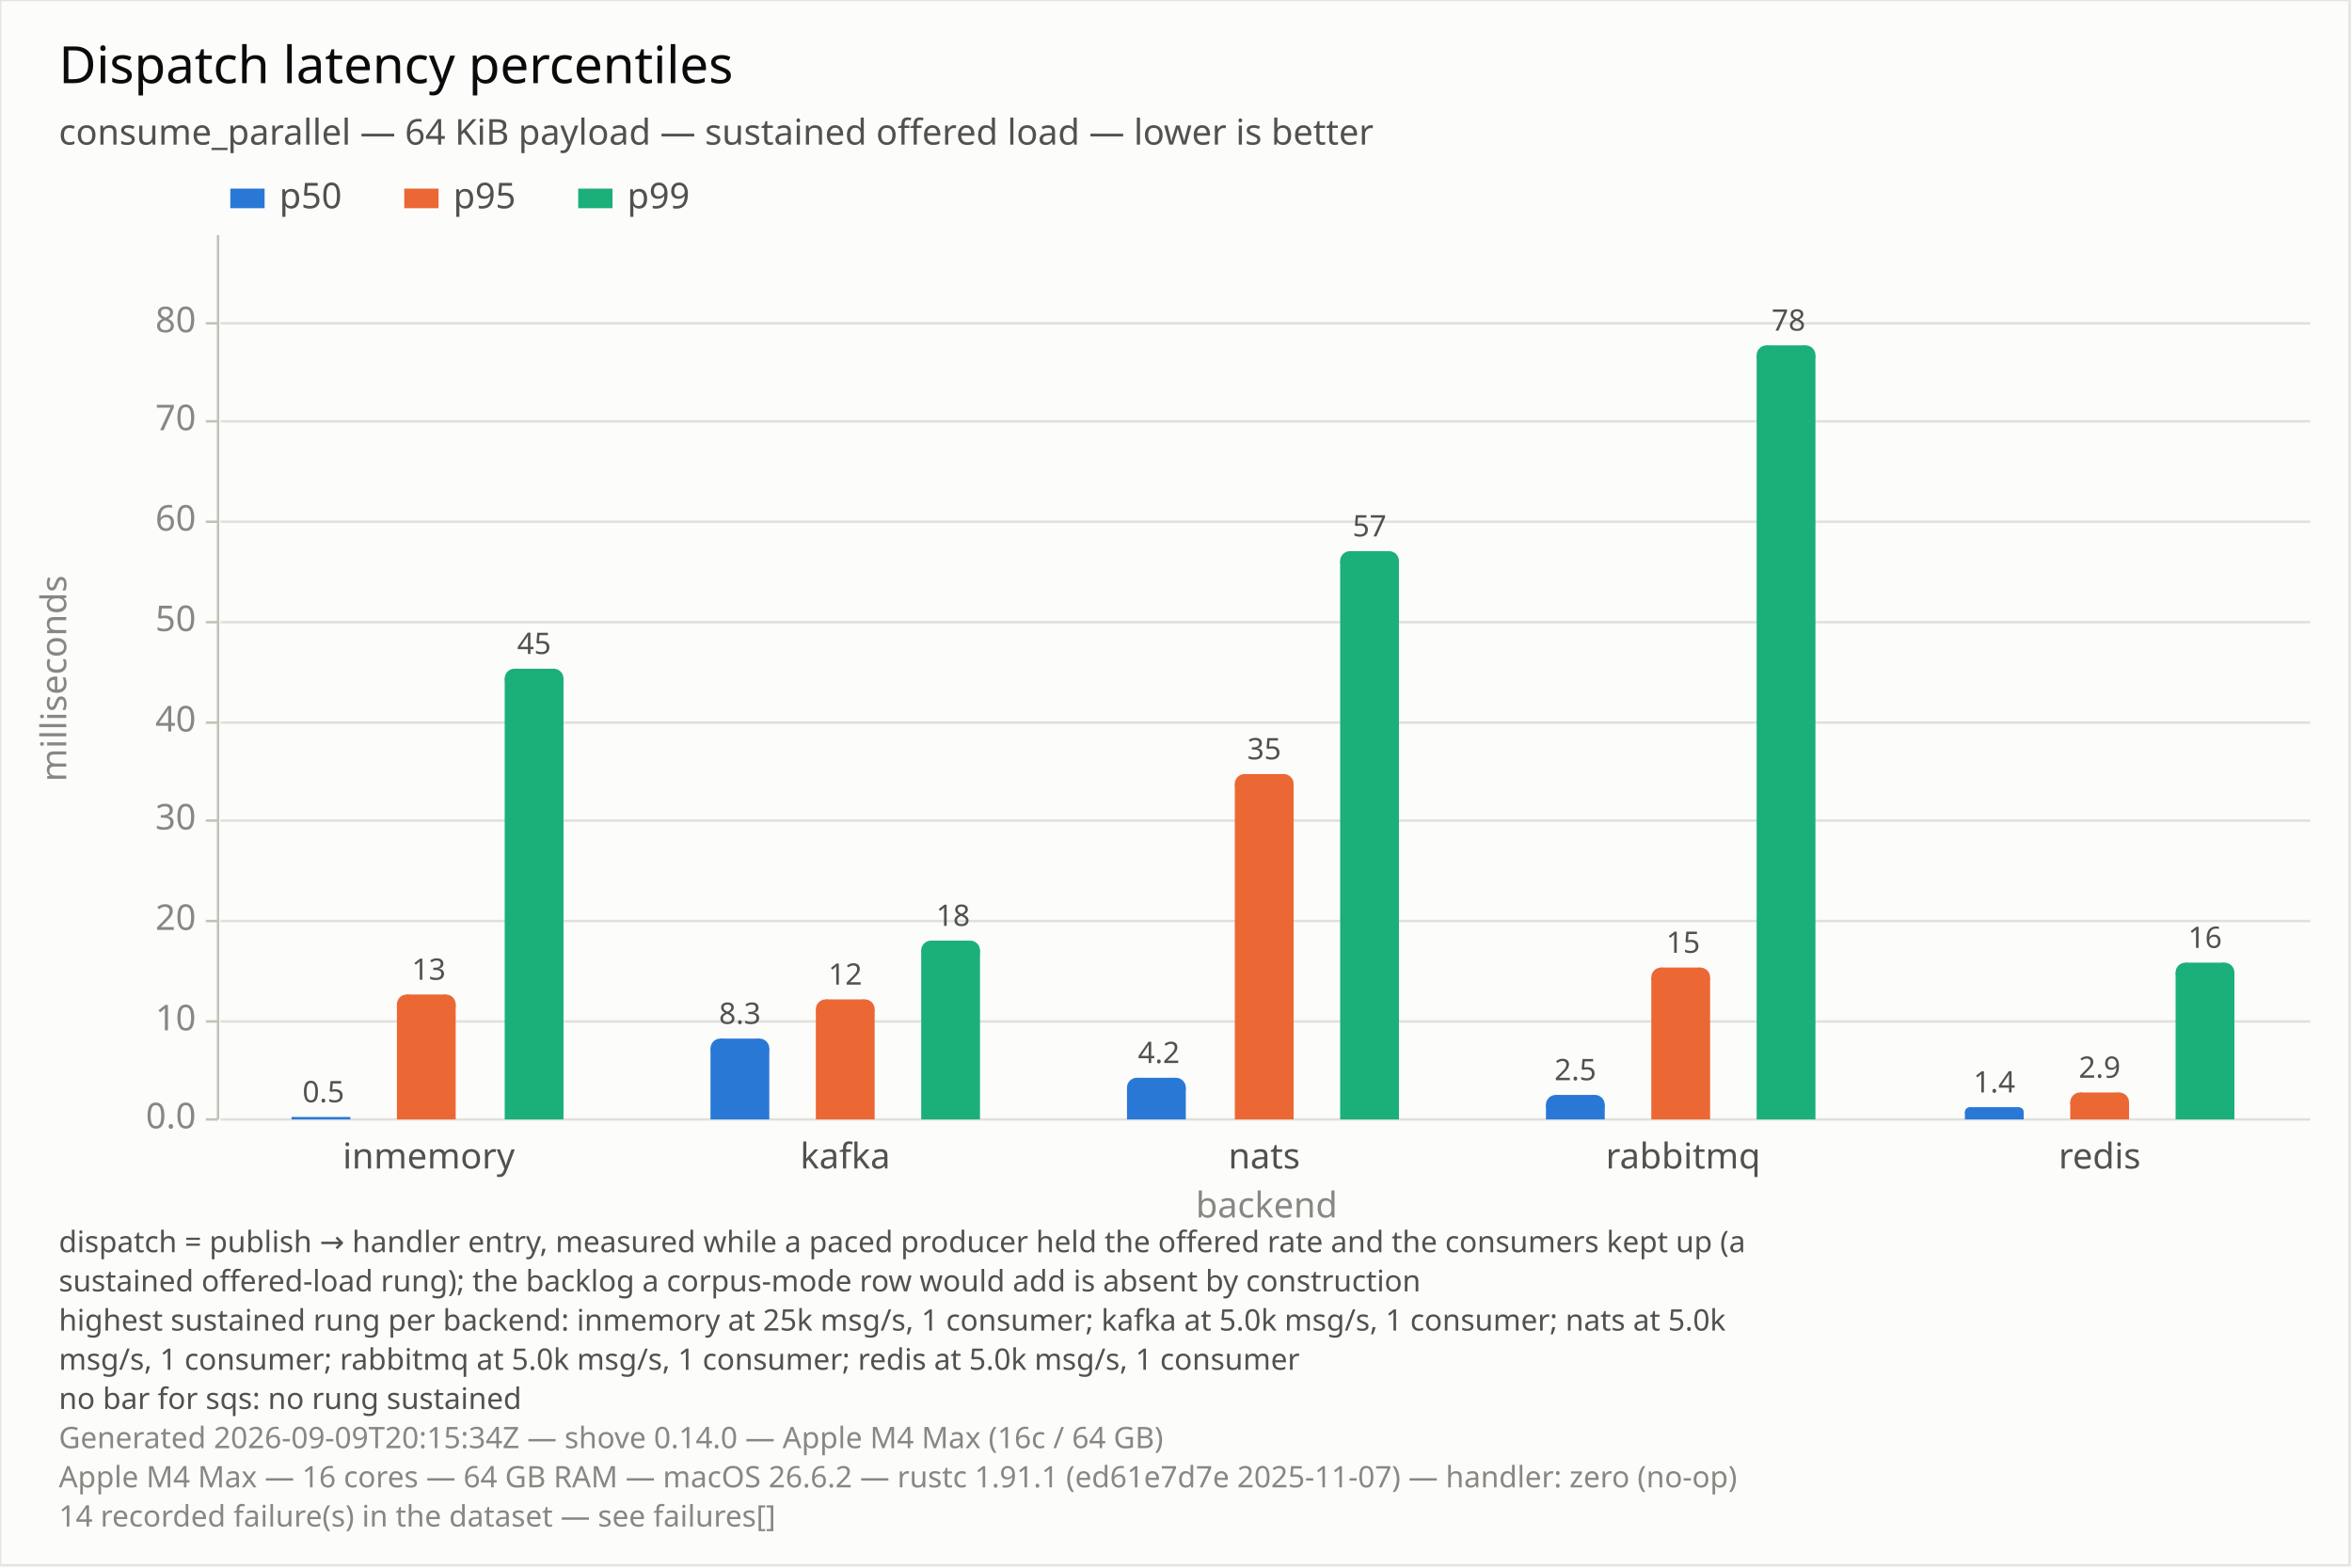
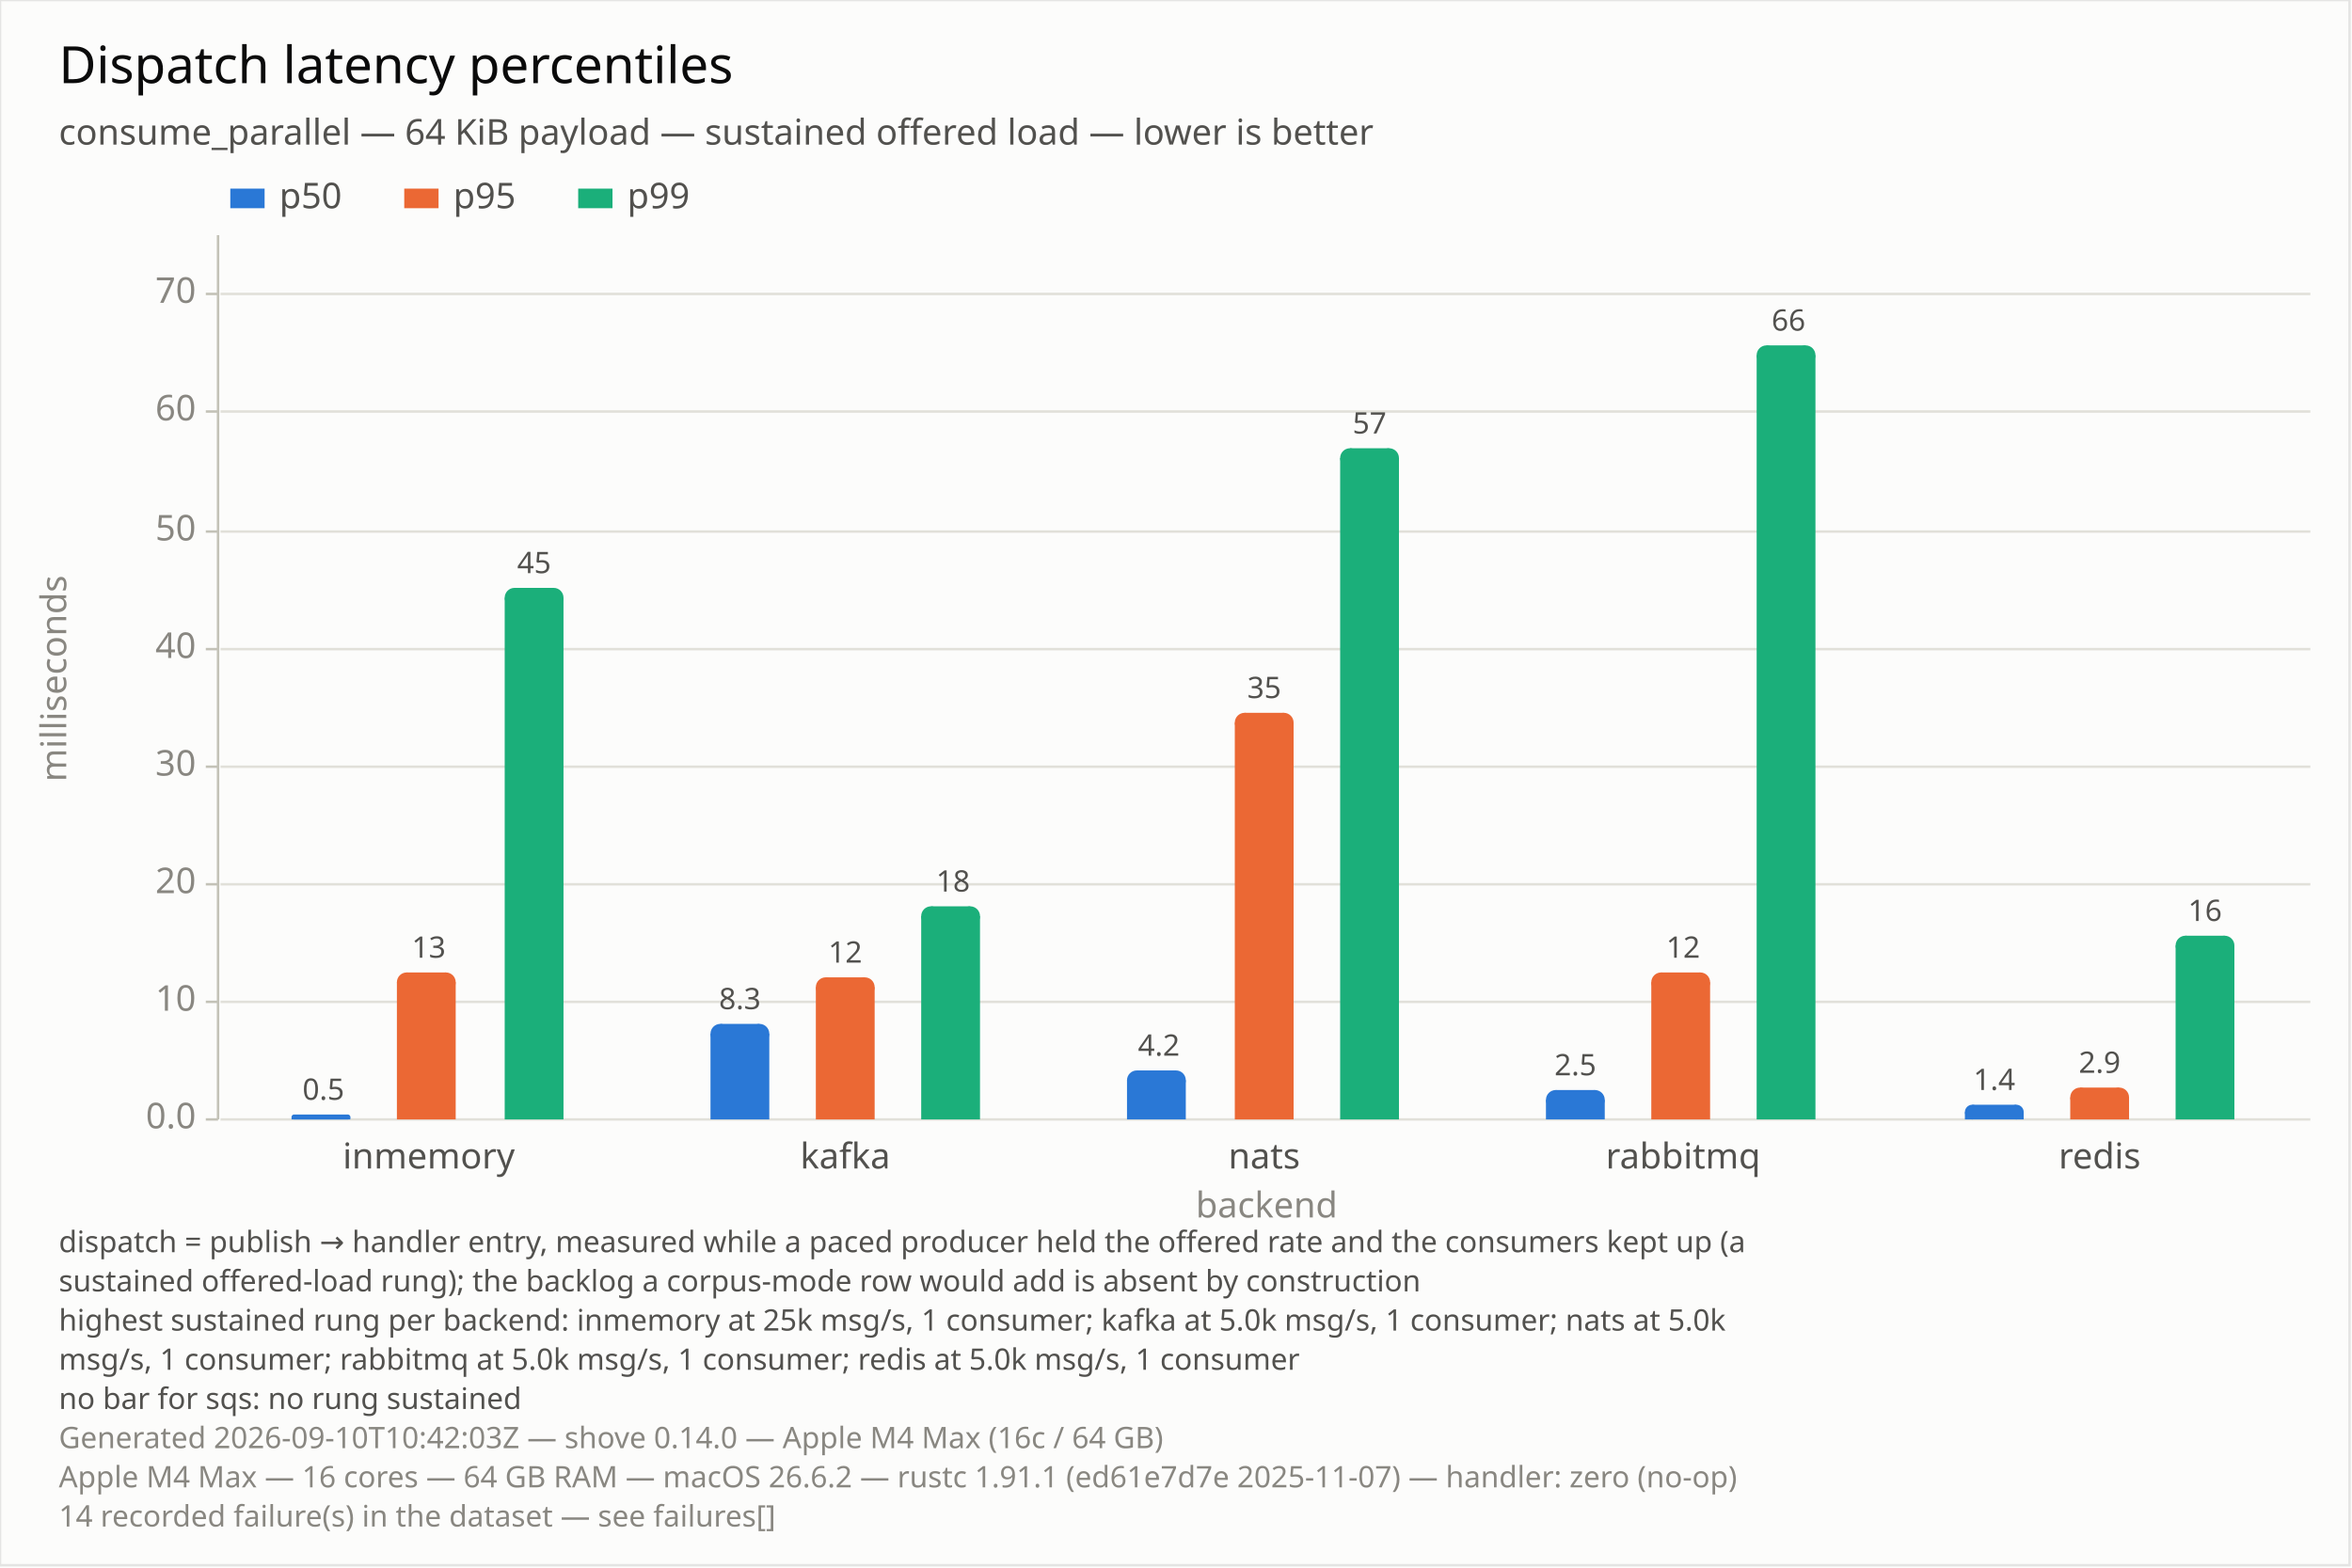
<svg xmlns="http://www.w3.org/2000/svg" width="960" height="640" viewBox="0 0 960 640">
  <rect x="0" y="0" width="960" height="640" opacity="1" fill="#FCFCFB" stroke="none" />
  <rect x="0" y="0" width="959" height="639" opacity="0.1" fill="none" stroke="#0B0B0B" />
  <text x="24" y="18" dy="0.76em" text-anchor="start" font-family="sans-serif" font-size="20.968" opacity="1" fill="#0B0B0B">
Dispatch latency percentiles
</text>
  <text x="24" y="48" dy="0.76em" text-anchor="start" font-family="sans-serif" font-size="14.516" opacity="1" fill="#52514E">
consume_parallel — 64 KiB payload — sustained offered load — lower is better
</text>
  <text x="24" y="502" dy="0.76em" text-anchor="start" font-family="sans-serif" font-size="12.097" opacity="1" fill="#52514E">
dispatch = publish → handler entry, measured while a paced producer held the offered rate and the consumers kept up (a
</text>
  <text x="24" y="518" dy="0.76em" text-anchor="start" font-family="sans-serif" font-size="12.097" opacity="1" fill="#52514E">
sustained offered-load rung); the backlog a corpus-mode row would add is absent by construction
</text>
  <text x="24" y="534" dy="0.76em" text-anchor="start" font-family="sans-serif" font-size="12.097" opacity="1" fill="#52514E">
highest sustained rung per backend: inmemory at 25k msg/s, 1 consumer; kafka at 5.0k msg/s, 1 consumer; nats at 5.0k
</text>
  <text x="24" y="550" dy="0.76em" text-anchor="start" font-family="sans-serif" font-size="12.097" opacity="1" fill="#52514E">
msg/s, 1 consumer; rabbitmq at 5.0k msg/s, 1 consumer; redis at 5.0k msg/s, 1 consumer
</text>
  <text x="24" y="566" dy="0.76em" text-anchor="start" font-family="sans-serif" font-size="12.097" opacity="1" fill="#52514E">
no bar for sqs: no rung sustained
</text>
  <text x="24" y="582" dy="0.76em" text-anchor="start" font-family="sans-serif" font-size="12.097" opacity="1" fill="#898781">
- Generated 2026-09-09T20:15:34Z — shove 0.14.0 — Apple M4 Max (16c / 64 GB)
+ Generated 2026-09-10T10:42:03Z — shove 0.14.0 — Apple M4 Max (16c / 64 GB)
</text>
  <text x="24" y="598" dy="0.76em" text-anchor="start" font-family="sans-serif" font-size="12.097" opacity="1" fill="#898781">
Apple M4 Max — 16 cores — 64 GB RAM — macOS 26.6.2 — rustc 1.91.1 (ed61e7d7e 2025-11-07) — handler: zero (no-op)
</text>
  <text x="24" y="614" dy="0.76em" text-anchor="start" font-family="sans-serif" font-size="12.097" opacity="1" fill="#898781">
14 recorded failure(s) in the dataset — see failures[]
</text>
  <text x="16" y="277" dy="0.76em" text-anchor="middle" font-family="sans-serif" font-size="14.516" opacity="1" fill="#898781" transform="rotate(270, 16, 277)">
milliseconds
</text>
  <line opacity="1" stroke="#E1E0D9" stroke-width="1" x1="90" y1="457" x2="943" y2="457" />
-   <line opacity="1" stroke="#E1E0D9" stroke-width="1" x1="90" y1="417" x2="943" y2="417" />
-   <line opacity="1" stroke="#E1E0D9" stroke-width="1" x1="90" y1="376" x2="943" y2="376" />
-   <line opacity="1" stroke="#E1E0D9" stroke-width="1" x1="90" y1="335" x2="943" y2="335" />
-   <line opacity="1" stroke="#E1E0D9" stroke-width="1" x1="90" y1="295" x2="943" y2="295" />
-   <line opacity="1" stroke="#E1E0D9" stroke-width="1" x1="90" y1="254" x2="943" y2="254" />
-   <line opacity="1" stroke="#E1E0D9" stroke-width="1" x1="90" y1="213" x2="943" y2="213" />
-   <line opacity="1" stroke="#E1E0D9" stroke-width="1" x1="90" y1="172" x2="943" y2="172" />
-   <line opacity="1" stroke="#E1E0D9" stroke-width="1" x1="90" y1="132" x2="943" y2="132" />
+   <line opacity="1" stroke="#E1E0D9" stroke-width="1" x1="90" y1="409" x2="943" y2="409" />
+   <line opacity="1" stroke="#E1E0D9" stroke-width="1" x1="90" y1="361" x2="943" y2="361" />
+   <line opacity="1" stroke="#E1E0D9" stroke-width="1" x1="90" y1="313" x2="943" y2="313" />
+   <line opacity="1" stroke="#E1E0D9" stroke-width="1" x1="90" y1="265" x2="943" y2="265" />
+   <line opacity="1" stroke="#E1E0D9" stroke-width="1" x1="90" y1="217" x2="943" y2="217" />
+   <line opacity="1" stroke="#E1E0D9" stroke-width="1" x1="90" y1="168" x2="943" y2="168" />
+   <line opacity="1" stroke="#E1E0D9" stroke-width="1" x1="90" y1="120" x2="943" y2="120" />
  <polyline fill="none" opacity="1" stroke="#C3C2B7" stroke-width="1" points="89,96 89,457 " />
  <text x="80" y="457" dy="0.5ex" text-anchor="end" font-family="sans-serif" font-size="14.516" opacity="1" fill="#898781">
0.0
</text>
  <polyline fill="none" opacity="1" stroke="#C3C2B7" stroke-width="1" points="84,457 89,457 " />
-   <text x="80" y="417" dy="0.5ex" text-anchor="end" font-family="sans-serif" font-size="14.516" opacity="1" fill="#898781">
+   <text x="80" y="409" dy="0.5ex" text-anchor="end" font-family="sans-serif" font-size="14.516" opacity="1" fill="#898781">
10
</text>
-   <polyline fill="none" opacity="1" stroke="#C3C2B7" stroke-width="1" points="84,417 89,417 " />
-   <text x="80" y="376" dy="0.5ex" text-anchor="end" font-family="sans-serif" font-size="14.516" opacity="1" fill="#898781">
+   <polyline fill="none" opacity="1" stroke="#C3C2B7" stroke-width="1" points="84,409 89,409 " />
+   <text x="80" y="361" dy="0.5ex" text-anchor="end" font-family="sans-serif" font-size="14.516" opacity="1" fill="#898781">
20
</text>
-   <polyline fill="none" opacity="1" stroke="#C3C2B7" stroke-width="1" points="84,376 89,376 " />
-   <text x="80" y="335" dy="0.5ex" text-anchor="end" font-family="sans-serif" font-size="14.516" opacity="1" fill="#898781">
+   <polyline fill="none" opacity="1" stroke="#C3C2B7" stroke-width="1" points="84,361 89,361 " />
+   <text x="80" y="313" dy="0.5ex" text-anchor="end" font-family="sans-serif" font-size="14.516" opacity="1" fill="#898781">
30
</text>
-   <polyline fill="none" opacity="1" stroke="#C3C2B7" stroke-width="1" points="84,335 89,335 " />
-   <text x="80" y="295" dy="0.5ex" text-anchor="end" font-family="sans-serif" font-size="14.516" opacity="1" fill="#898781">
+   <polyline fill="none" opacity="1" stroke="#C3C2B7" stroke-width="1" points="84,313 89,313 " />
+   <text x="80" y="265" dy="0.5ex" text-anchor="end" font-family="sans-serif" font-size="14.516" opacity="1" fill="#898781">
40
</text>
-   <polyline fill="none" opacity="1" stroke="#C3C2B7" stroke-width="1" points="84,295 89,295 " />
-   <text x="80" y="254" dy="0.5ex" text-anchor="end" font-family="sans-serif" font-size="14.516" opacity="1" fill="#898781">
+   <polyline fill="none" opacity="1" stroke="#C3C2B7" stroke-width="1" points="84,265 89,265 " />
+   <text x="80" y="217" dy="0.5ex" text-anchor="end" font-family="sans-serif" font-size="14.516" opacity="1" fill="#898781">
50
</text>
-   <polyline fill="none" opacity="1" stroke="#C3C2B7" stroke-width="1" points="84,254 89,254 " />
-   <text x="80" y="213" dy="0.5ex" text-anchor="end" font-family="sans-serif" font-size="14.516" opacity="1" fill="#898781">
+   <polyline fill="none" opacity="1" stroke="#C3C2B7" stroke-width="1" points="84,217 89,217 " />
+   <text x="80" y="168" dy="0.5ex" text-anchor="end" font-family="sans-serif" font-size="14.516" opacity="1" fill="#898781">
60
</text>
-   <polyline fill="none" opacity="1" stroke="#C3C2B7" stroke-width="1" points="84,213 89,213 " />
-   <text x="80" y="172" dy="0.5ex" text-anchor="end" font-family="sans-serif" font-size="14.516" opacity="1" fill="#898781">
+   <polyline fill="none" opacity="1" stroke="#C3C2B7" stroke-width="1" points="84,168 89,168 " />
+   <text x="80" y="120" dy="0.5ex" text-anchor="end" font-family="sans-serif" font-size="14.516" opacity="1" fill="#898781">
70
</text>
-   <polyline fill="none" opacity="1" stroke="#C3C2B7" stroke-width="1" points="84,172 89,172 " />
-   <text x="80" y="132" dy="0.5ex" text-anchor="end" font-family="sans-serif" font-size="14.516" opacity="1" fill="#898781">
- 80
- </text>
-   <polyline fill="none" opacity="1" stroke="#C3C2B7" stroke-width="1" points="84,132 89,132 " />
+   <polyline fill="none" opacity="1" stroke="#C3C2B7" stroke-width="1" points="84,120 89,120 " />
  <rect x="119" y="456" width="24" height="1" opacity="1" fill="#2A78D6" stroke="none" />
-   <text x="132" y="453" dy="-0.5ex" text-anchor="middle" font-family="sans-serif" font-size="12.097" opacity="1" fill="#52514E">
+   <rect x="120" y="455" width="22" height="2" opacity="1" fill="#2A78D6" stroke="none" />
+   <circle cx="120" cy="456" r="1" opacity="1" fill="#2A78D6" stroke="none" stroke-width="0" />
+   <circle cx="142" cy="456" r="1" opacity="1" fill="#2A78D6" stroke="none" stroke-width="0" />
+   <text x="132" y="452" dy="-0.5ex" text-anchor="middle" font-family="sans-serif" font-size="12.097" opacity="1" fill="#52514E">
0.5
</text>
-   <rect x="162" y="410" width="24" height="47" opacity="1" fill="#EB6834" stroke="none" />
-   <rect x="166" y="406" width="16" height="5" opacity="1" fill="#EB6834" stroke="none" />
-   <circle cx="166" cy="410" r="4" opacity="1" fill="#EB6834" stroke="none" stroke-width="0" />
-   <circle cx="182" cy="410" r="4" opacity="1" fill="#EB6834" stroke="none" stroke-width="0" />
-   <text x="175" y="403" dy="-0.5ex" text-anchor="middle" font-family="sans-serif" font-size="12.097" opacity="1" fill="#52514E">
+   <rect x="162" y="401" width="24" height="56" opacity="1" fill="#EB6834" stroke="none" />
+   <rect x="166" y="397" width="16" height="5" opacity="1" fill="#EB6834" stroke="none" />
+   <circle cx="166" cy="401" r="4" opacity="1" fill="#EB6834" stroke="none" stroke-width="0" />
+   <circle cx="182" cy="401" r="4" opacity="1" fill="#EB6834" stroke="none" stroke-width="0" />
+   <text x="175" y="394" dy="-0.5ex" text-anchor="middle" font-family="sans-serif" font-size="12.097" opacity="1" fill="#52514E">
13
</text>
-   <rect x="206" y="277" width="24" height="180" opacity="1" fill="#1BAF7A" stroke="none" />
-   <rect x="210" y="273" width="16" height="5" opacity="1" fill="#1BAF7A" stroke="none" />
-   <circle cx="210" cy="277" r="4" opacity="1" fill="#1BAF7A" stroke="none" stroke-width="0" />
-   <circle cx="226" cy="277" r="4" opacity="1" fill="#1BAF7A" stroke="none" stroke-width="0" />
-   <text x="218" y="270" dy="-0.5ex" text-anchor="middle" font-family="sans-serif" font-size="12.097" opacity="1" fill="#52514E">
+   <rect x="206" y="244" width="24" height="213" opacity="1" fill="#1BAF7A" stroke="none" />
+   <rect x="210" y="240" width="16" height="5" opacity="1" fill="#1BAF7A" stroke="none" />
+   <circle cx="210" cy="244" r="4" opacity="1" fill="#1BAF7A" stroke="none" stroke-width="0" />
+   <circle cx="226" cy="244" r="4" opacity="1" fill="#1BAF7A" stroke="none" stroke-width="0" />
+   <text x="218" y="237" dy="-0.5ex" text-anchor="middle" font-family="sans-serif" font-size="12.097" opacity="1" fill="#52514E">
45
</text>
-   <rect x="290" y="428" width="24" height="29" opacity="1" fill="#2A78D6" stroke="none" />
-   <rect x="294" y="424" width="16" height="5" opacity="1" fill="#2A78D6" stroke="none" />
-   <circle cx="294" cy="428" r="4" opacity="1" fill="#2A78D6" stroke="none" stroke-width="0" />
-   <circle cx="310" cy="428" r="4" opacity="1" fill="#2A78D6" stroke="none" stroke-width="0" />
-   <text x="302" y="421" dy="-0.5ex" text-anchor="middle" font-family="sans-serif" font-size="12.097" opacity="1" fill="#52514E">
+   <rect x="290" y="422" width="24" height="35" opacity="1" fill="#2A78D6" stroke="none" />
+   <rect x="294" y="418" width="16" height="5" opacity="1" fill="#2A78D6" stroke="none" />
+   <circle cx="294" cy="422" r="4" opacity="1" fill="#2A78D6" stroke="none" stroke-width="0" />
+   <circle cx="310" cy="422" r="4" opacity="1" fill="#2A78D6" stroke="none" stroke-width="0" />
+   <text x="302" y="415" dy="-0.5ex" text-anchor="middle" font-family="sans-serif" font-size="12.097" opacity="1" fill="#52514E">
8.3
</text>
-   <rect x="333" y="412" width="24" height="45" opacity="1" fill="#EB6834" stroke="none" />
-   <rect x="337" y="408" width="16" height="5" opacity="1" fill="#EB6834" stroke="none" />
-   <circle cx="337" cy="412" r="4" opacity="1" fill="#EB6834" stroke="none" stroke-width="0" />
-   <circle cx="353" cy="412" r="4" opacity="1" fill="#EB6834" stroke="none" stroke-width="0" />
-   <text x="345" y="405" dy="-0.5ex" text-anchor="middle" font-family="sans-serif" font-size="12.097" opacity="1" fill="#52514E">
+   <rect x="333" y="403" width="24" height="54" opacity="1" fill="#EB6834" stroke="none" />
+   <rect x="337" y="399" width="16" height="5" opacity="1" fill="#EB6834" stroke="none" />
+   <circle cx="337" cy="403" r="4" opacity="1" fill="#EB6834" stroke="none" stroke-width="0" />
+   <circle cx="353" cy="403" r="4" opacity="1" fill="#EB6834" stroke="none" stroke-width="0" />
+   <text x="345" y="396" dy="-0.5ex" text-anchor="middle" font-family="sans-serif" font-size="12.097" opacity="1" fill="#52514E">
12
</text>
-   <rect x="376" y="388" width="24" height="69" opacity="1" fill="#1BAF7A" stroke="none" />
-   <rect x="380" y="384" width="16" height="5" opacity="1" fill="#1BAF7A" stroke="none" />
-   <circle cx="380" cy="388" r="4" opacity="1" fill="#1BAF7A" stroke="none" stroke-width="0" />
-   <circle cx="396" cy="388" r="4" opacity="1" fill="#1BAF7A" stroke="none" stroke-width="0" />
-   <text x="389" y="381" dy="-0.5ex" text-anchor="middle" font-family="sans-serif" font-size="12.097" opacity="1" fill="#52514E">
+   <rect x="376" y="374" width="24" height="83" opacity="1" fill="#1BAF7A" stroke="none" />
+   <rect x="380" y="370" width="16" height="5" opacity="1" fill="#1BAF7A" stroke="none" />
+   <circle cx="380" cy="374" r="4" opacity="1" fill="#1BAF7A" stroke="none" stroke-width="0" />
+   <circle cx="396" cy="374" r="4" opacity="1" fill="#1BAF7A" stroke="none" stroke-width="0" />
+   <text x="389" y="367" dy="-0.5ex" text-anchor="middle" font-family="sans-serif" font-size="12.097" opacity="1" fill="#52514E">
18
</text>
-   <rect x="460" y="444" width="24" height="13" opacity="1" fill="#2A78D6" stroke="none" />
-   <rect x="464" y="440" width="16" height="5" opacity="1" fill="#2A78D6" stroke="none" />
-   <circle cx="464" cy="444" r="4" opacity="1" fill="#2A78D6" stroke="none" stroke-width="0" />
-   <circle cx="480" cy="444" r="4" opacity="1" fill="#2A78D6" stroke="none" stroke-width="0" />
-   <text x="473" y="437" dy="-0.5ex" text-anchor="middle" font-family="sans-serif" font-size="12.097" opacity="1" fill="#52514E">
+   <rect x="460" y="441" width="24" height="16" opacity="1" fill="#2A78D6" stroke="none" />
+   <rect x="464" y="437" width="16" height="5" opacity="1" fill="#2A78D6" stroke="none" />
+   <circle cx="464" cy="441" r="4" opacity="1" fill="#2A78D6" stroke="none" stroke-width="0" />
+   <circle cx="480" cy="441" r="4" opacity="1" fill="#2A78D6" stroke="none" stroke-width="0" />
+   <text x="473" y="434" dy="-0.5ex" text-anchor="middle" font-family="sans-serif" font-size="12.097" opacity="1" fill="#52514E">
4.2
</text>
-   <rect x="504" y="320" width="24" height="137" opacity="1" fill="#EB6834" stroke="none" />
-   <rect x="508" y="316" width="16" height="5" opacity="1" fill="#EB6834" stroke="none" />
-   <circle cx="508" cy="320" r="4" opacity="1" fill="#EB6834" stroke="none" stroke-width="0" />
-   <circle cx="524" cy="320" r="4" opacity="1" fill="#EB6834" stroke="none" stroke-width="0" />
-   <text x="516" y="313" dy="-0.5ex" text-anchor="middle" font-family="sans-serif" font-size="12.097" opacity="1" fill="#52514E">
+   <rect x="504" y="295" width="24" height="162" opacity="1" fill="#EB6834" stroke="none" />
+   <rect x="508" y="291" width="16" height="5" opacity="1" fill="#EB6834" stroke="none" />
+   <circle cx="508" cy="295" r="4" opacity="1" fill="#EB6834" stroke="none" stroke-width="0" />
+   <circle cx="524" cy="295" r="4" opacity="1" fill="#EB6834" stroke="none" stroke-width="0" />
+   <text x="516" y="288" dy="-0.5ex" text-anchor="middle" font-family="sans-serif" font-size="12.097" opacity="1" fill="#52514E">
35
</text>
-   <rect x="547" y="229" width="24" height="228" opacity="1" fill="#1BAF7A" stroke="none" />
-   <rect x="551" y="225" width="16" height="5" opacity="1" fill="#1BAF7A" stroke="none" />
-   <circle cx="551" cy="229" r="4" opacity="1" fill="#1BAF7A" stroke="none" stroke-width="0" />
-   <circle cx="567" cy="229" r="4" opacity="1" fill="#1BAF7A" stroke="none" stroke-width="0" />
-   <text x="559" y="222" dy="-0.5ex" text-anchor="middle" font-family="sans-serif" font-size="12.097" opacity="1" fill="#52514E">
+   <rect x="547" y="187" width="24" height="270" opacity="1" fill="#1BAF7A" stroke="none" />
+   <rect x="551" y="183" width="16" height="5" opacity="1" fill="#1BAF7A" stroke="none" />
+   <circle cx="551" cy="187" r="4" opacity="1" fill="#1BAF7A" stroke="none" stroke-width="0" />
+   <circle cx="567" cy="187" r="4" opacity="1" fill="#1BAF7A" stroke="none" stroke-width="0" />
+   <text x="559" y="180" dy="-0.5ex" text-anchor="middle" font-family="sans-serif" font-size="12.097" opacity="1" fill="#52514E">
57
</text>
-   <rect x="631" y="451" width="24" height="6" opacity="1" fill="#2A78D6" stroke="none" />
-   <rect x="635" y="447" width="16" height="5" opacity="1" fill="#2A78D6" stroke="none" />
-   <circle cx="635" cy="451" r="4" opacity="1" fill="#2A78D6" stroke="none" stroke-width="0" />
-   <circle cx="651" cy="451" r="4" opacity="1" fill="#2A78D6" stroke="none" stroke-width="0" />
-   <text x="643" y="444" dy="-0.5ex" text-anchor="middle" font-family="sans-serif" font-size="12.097" opacity="1" fill="#52514E">
+   <rect x="631" y="449" width="24" height="8" opacity="1" fill="#2A78D6" stroke="none" />
+   <rect x="635" y="445" width="16" height="5" opacity="1" fill="#2A78D6" stroke="none" />
+   <circle cx="635" cy="449" r="4" opacity="1" fill="#2A78D6" stroke="none" stroke-width="0" />
+   <circle cx="651" cy="449" r="4" opacity="1" fill="#2A78D6" stroke="none" stroke-width="0" />
+   <text x="643" y="442" dy="-0.5ex" text-anchor="middle" font-family="sans-serif" font-size="12.097" opacity="1" fill="#52514E">
2.5
</text>
-   <rect x="674" y="399" width="24" height="58" opacity="1" fill="#EB6834" stroke="none" />
-   <rect x="678" y="395" width="16" height="5" opacity="1" fill="#EB6834" stroke="none" />
-   <circle cx="678" cy="399" r="4" opacity="1" fill="#EB6834" stroke="none" stroke-width="0" />
-   <circle cx="694" cy="399" r="4" opacity="1" fill="#EB6834" stroke="none" stroke-width="0" />
-   <text x="687" y="392" dy="-0.5ex" text-anchor="middle" font-family="sans-serif" font-size="12.097" opacity="1" fill="#52514E">
- 15
+   <rect x="674" y="401" width="24" height="56" opacity="1" fill="#EB6834" stroke="none" />
+   <rect x="678" y="397" width="16" height="5" opacity="1" fill="#EB6834" stroke="none" />
+   <circle cx="678" cy="401" r="4" opacity="1" fill="#EB6834" stroke="none" stroke-width="0" />
+   <circle cx="694" cy="401" r="4" opacity="1" fill="#EB6834" stroke="none" stroke-width="0" />
+   <text x="687" y="394" dy="-0.5ex" text-anchor="middle" font-family="sans-serif" font-size="12.097" opacity="1" fill="#52514E">
+ 12
</text>
  <rect x="717" y="145" width="24" height="312" opacity="1" fill="#1BAF7A" stroke="none" />
  <rect x="721" y="141" width="16" height="5" opacity="1" fill="#1BAF7A" stroke="none" />
  <circle cx="721" cy="145" r="4" opacity="1" fill="#1BAF7A" stroke="none" stroke-width="0" />
  <circle cx="737" cy="145" r="4" opacity="1" fill="#1BAF7A" stroke="none" stroke-width="0" />
  <text x="730" y="138" dy="-0.5ex" text-anchor="middle" font-family="sans-serif" font-size="12.097" opacity="1" fill="#52514E">
- 78
+ 66
</text>
  <rect x="802" y="454" width="24" height="3" opacity="1" fill="#2A78D6" stroke="none" />
-   <rect x="804" y="452" width="20" height="3" opacity="1" fill="#2A78D6" stroke="none" />
-   <circle cx="804" cy="454" r="2" opacity="1" fill="#2A78D6" stroke="none" stroke-width="0" />
-   <circle cx="824" cy="454" r="2" opacity="1" fill="#2A78D6" stroke="none" stroke-width="0" />
-   <text x="814" y="449" dy="-0.5ex" text-anchor="middle" font-family="sans-serif" font-size="12.097" opacity="1" fill="#52514E">
+   <rect x="805" y="451" width="18" height="4" opacity="1" fill="#2A78D6" stroke="none" />
+   <circle cx="805" cy="454" r="3" opacity="1" fill="#2A78D6" stroke="none" stroke-width="0" />
+   <circle cx="823" cy="454" r="3" opacity="1" fill="#2A78D6" stroke="none" stroke-width="0" />
+   <text x="814" y="448" dy="-0.5ex" text-anchor="middle" font-family="sans-serif" font-size="12.097" opacity="1" fill="#52514E">
1.4
</text>
-   <rect x="845" y="450" width="24" height="7" opacity="1" fill="#EB6834" stroke="none" />
-   <rect x="849" y="446" width="16" height="5" opacity="1" fill="#EB6834" stroke="none" />
-   <circle cx="849" cy="450" r="4" opacity="1" fill="#EB6834" stroke="none" stroke-width="0" />
-   <circle cx="865" cy="450" r="4" opacity="1" fill="#EB6834" stroke="none" stroke-width="0" />
-   <text x="857" y="443" dy="-0.5ex" text-anchor="middle" font-family="sans-serif" font-size="12.097" opacity="1" fill="#52514E">
+   <rect x="845" y="448" width="24" height="9" opacity="1" fill="#EB6834" stroke="none" />
+   <rect x="849" y="444" width="16" height="5" opacity="1" fill="#EB6834" stroke="none" />
+   <circle cx="849" cy="448" r="4" opacity="1" fill="#EB6834" stroke="none" stroke-width="0" />
+   <circle cx="865" cy="448" r="4" opacity="1" fill="#EB6834" stroke="none" stroke-width="0" />
+   <text x="857" y="441" dy="-0.5ex" text-anchor="middle" font-family="sans-serif" font-size="12.097" opacity="1" fill="#52514E">
2.9
</text>
-   <rect x="888" y="397" width="24" height="60" opacity="1" fill="#1BAF7A" stroke="none" />
-   <rect x="892" y="393" width="16" height="5" opacity="1" fill="#1BAF7A" stroke="none" />
-   <circle cx="892" cy="397" r="4" opacity="1" fill="#1BAF7A" stroke="none" stroke-width="0" />
-   <circle cx="908" cy="397" r="4" opacity="1" fill="#1BAF7A" stroke="none" stroke-width="0" />
-   <text x="900" y="390" dy="-0.5ex" text-anchor="middle" font-family="sans-serif" font-size="12.097" opacity="1" fill="#52514E">
+   <rect x="888" y="386" width="24" height="71" opacity="1" fill="#1BAF7A" stroke="none" />
+   <rect x="892" y="382" width="16" height="5" opacity="1" fill="#1BAF7A" stroke="none" />
+   <circle cx="892" cy="386" r="4" opacity="1" fill="#1BAF7A" stroke="none" stroke-width="0" />
+   <circle cx="908" cy="386" r="4" opacity="1" fill="#1BAF7A" stroke="none" stroke-width="0" />
+   <text x="900" y="379" dy="-0.5ex" text-anchor="middle" font-family="sans-serif" font-size="12.097" opacity="1" fill="#52514E">
16
</text>
  <text x="175" y="466" dy="0.76em" text-anchor="middle" font-family="sans-serif" font-size="14.516" opacity="1" fill="#52514E">
inmemory
</text>
  <text x="345" y="466" dy="0.76em" text-anchor="middle" font-family="sans-serif" font-size="14.516" opacity="1" fill="#52514E">
kafka
</text>
  <text x="516" y="466" dy="0.76em" text-anchor="middle" font-family="sans-serif" font-size="14.516" opacity="1" fill="#52514E">
nats
</text>
  <text x="687" y="466" dy="0.76em" text-anchor="middle" font-family="sans-serif" font-size="14.516" opacity="1" fill="#52514E">
rabbitmq
</text>
  <text x="857" y="466" dy="0.76em" text-anchor="middle" font-family="sans-serif" font-size="14.516" opacity="1" fill="#52514E">
redis
</text>
  <text x="517" y="486" dy="0.76em" text-anchor="middle" font-family="sans-serif" font-size="14.516" opacity="1" fill="#898781">
backend
</text>
  <rect x="94" y="77" width="14" height="8" opacity="1" fill="#2A78D6" stroke="none" />
  <text x="114" y="74" dy="0.76em" text-anchor="start" font-family="sans-serif" font-size="14.516" opacity="1" fill="#52514E">
p50
</text>
  <rect x="165" y="77" width="14" height="8" opacity="1" fill="#EB6834" stroke="none" />
  <text x="185" y="74" dy="0.76em" text-anchor="start" font-family="sans-serif" font-size="14.516" opacity="1" fill="#52514E">
p95
</text>
  <rect x="236" y="77" width="14" height="8" opacity="1" fill="#1BAF7A" stroke="none" />
  <text x="256" y="74" dy="0.76em" text-anchor="start" font-family="sans-serif" font-size="14.516" opacity="1" fill="#52514E">
p99
</text>
</svg>
